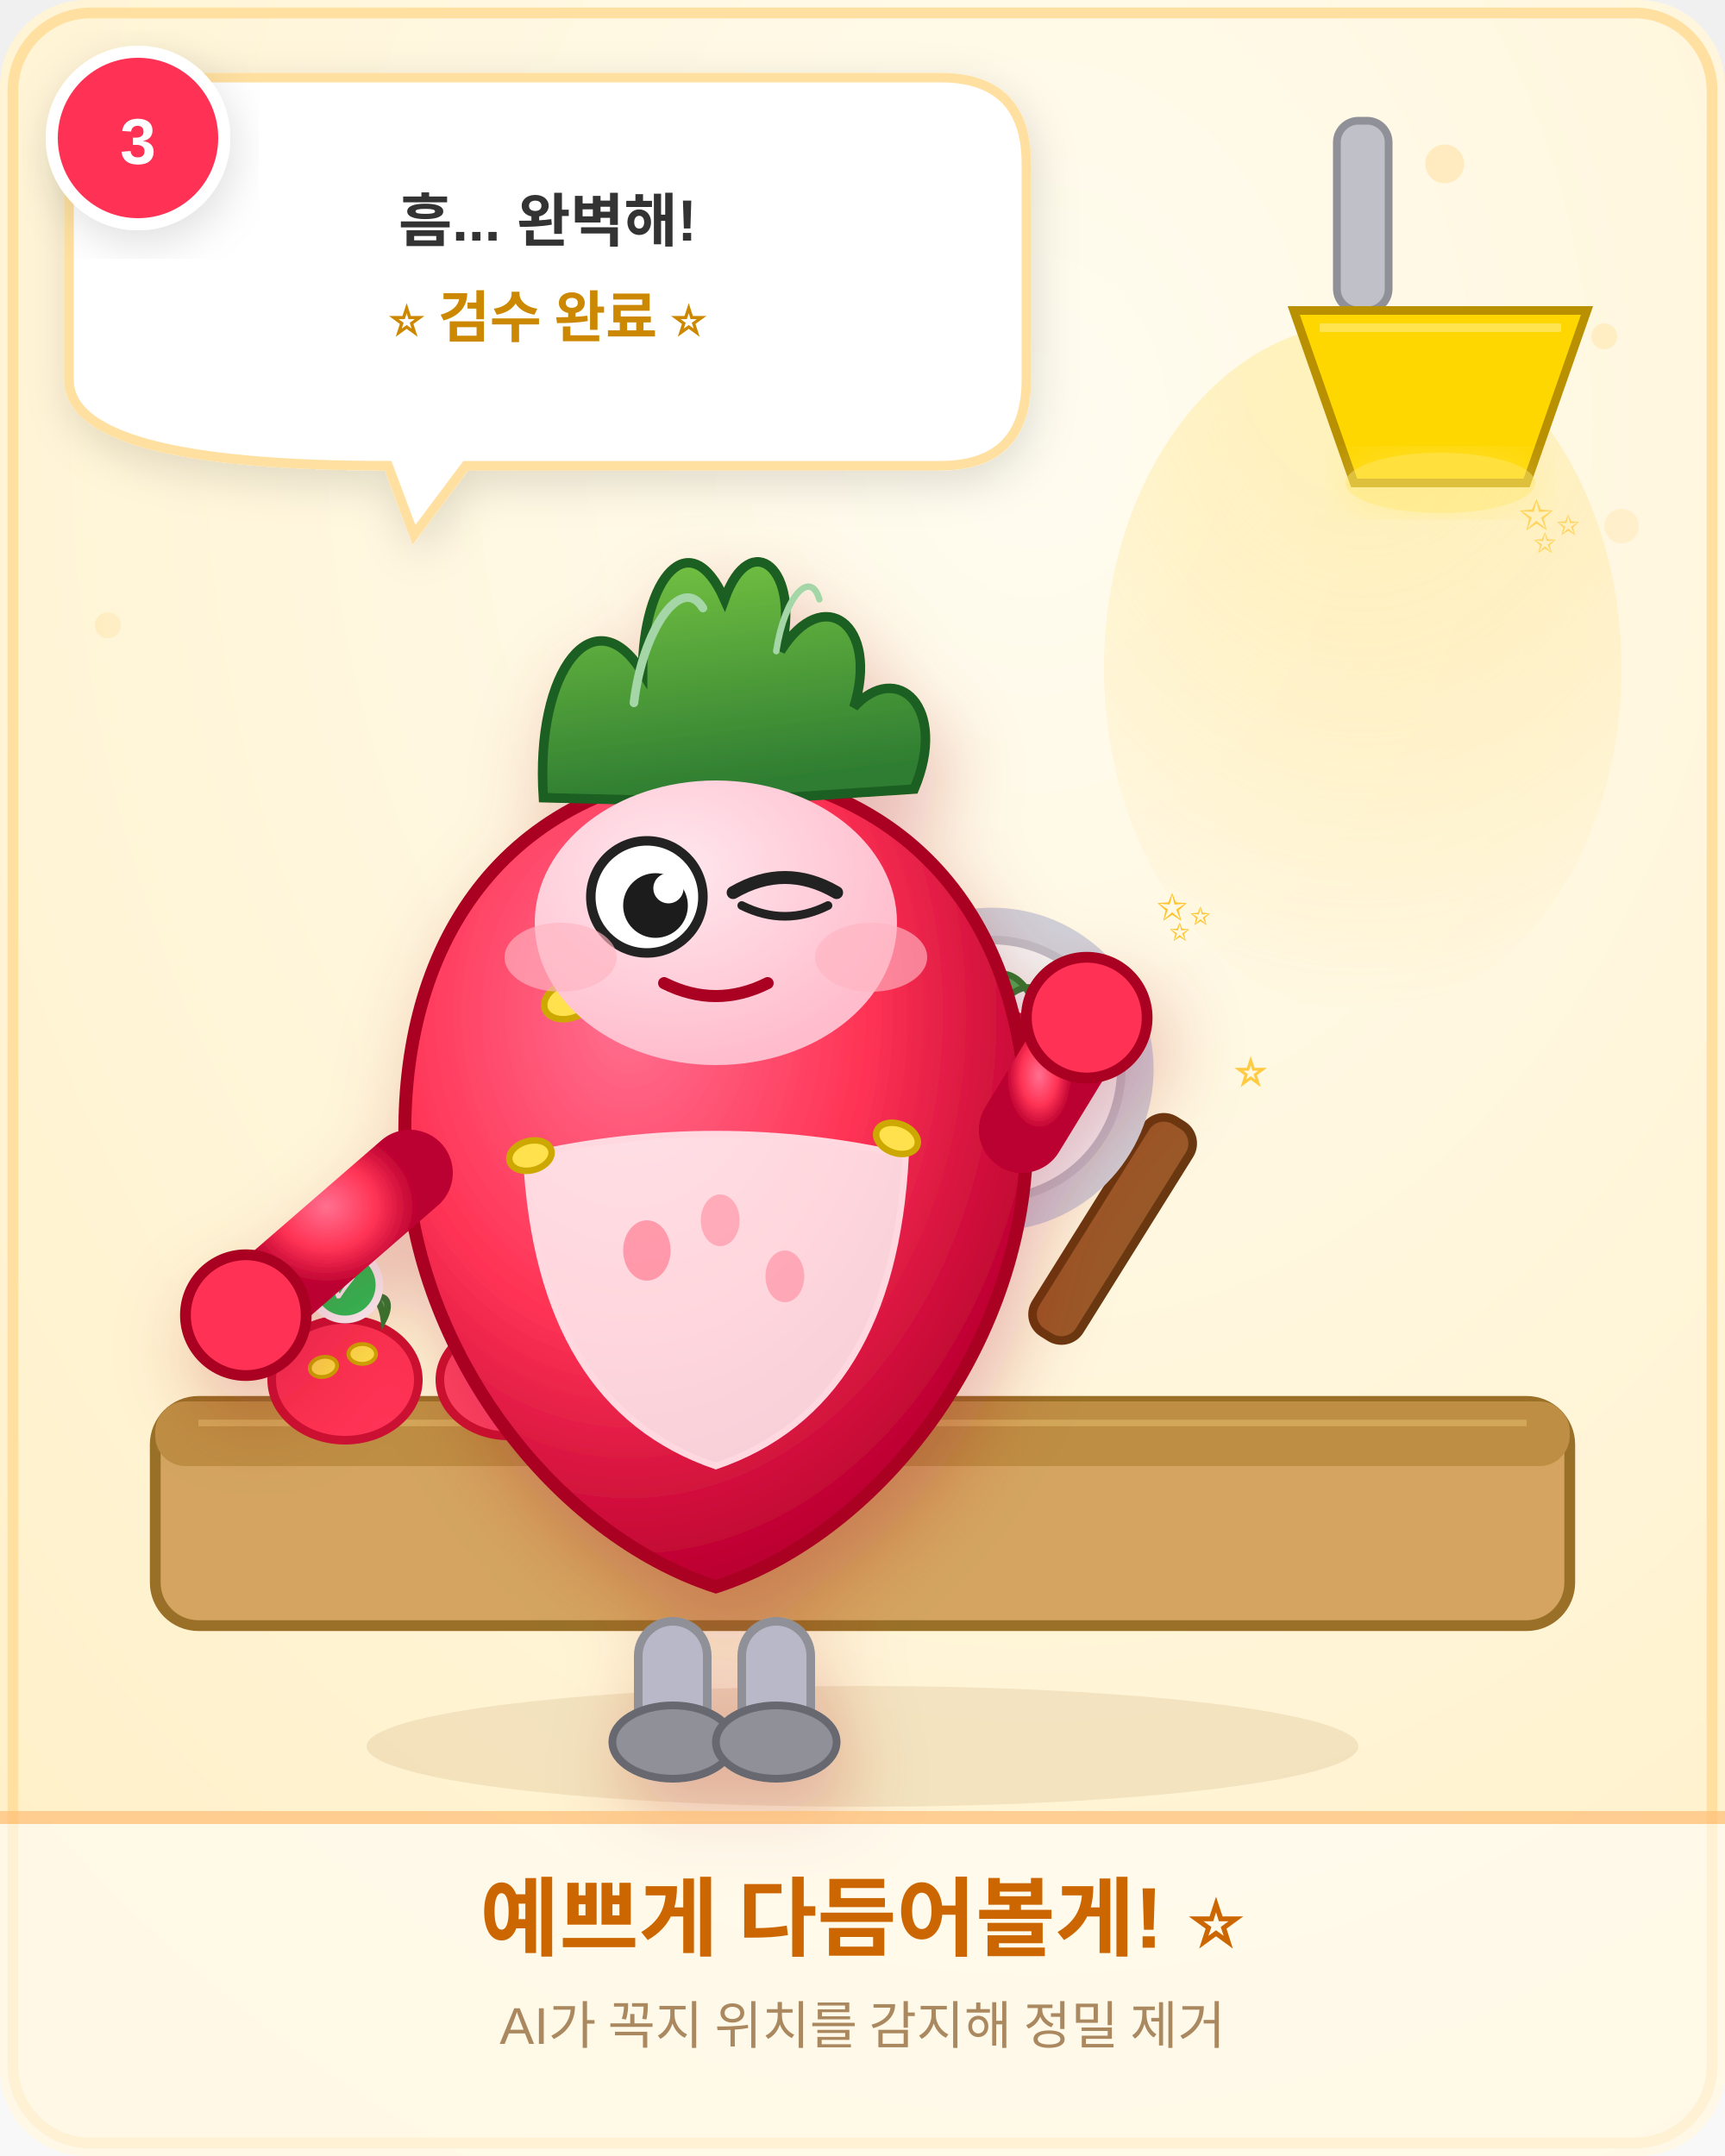
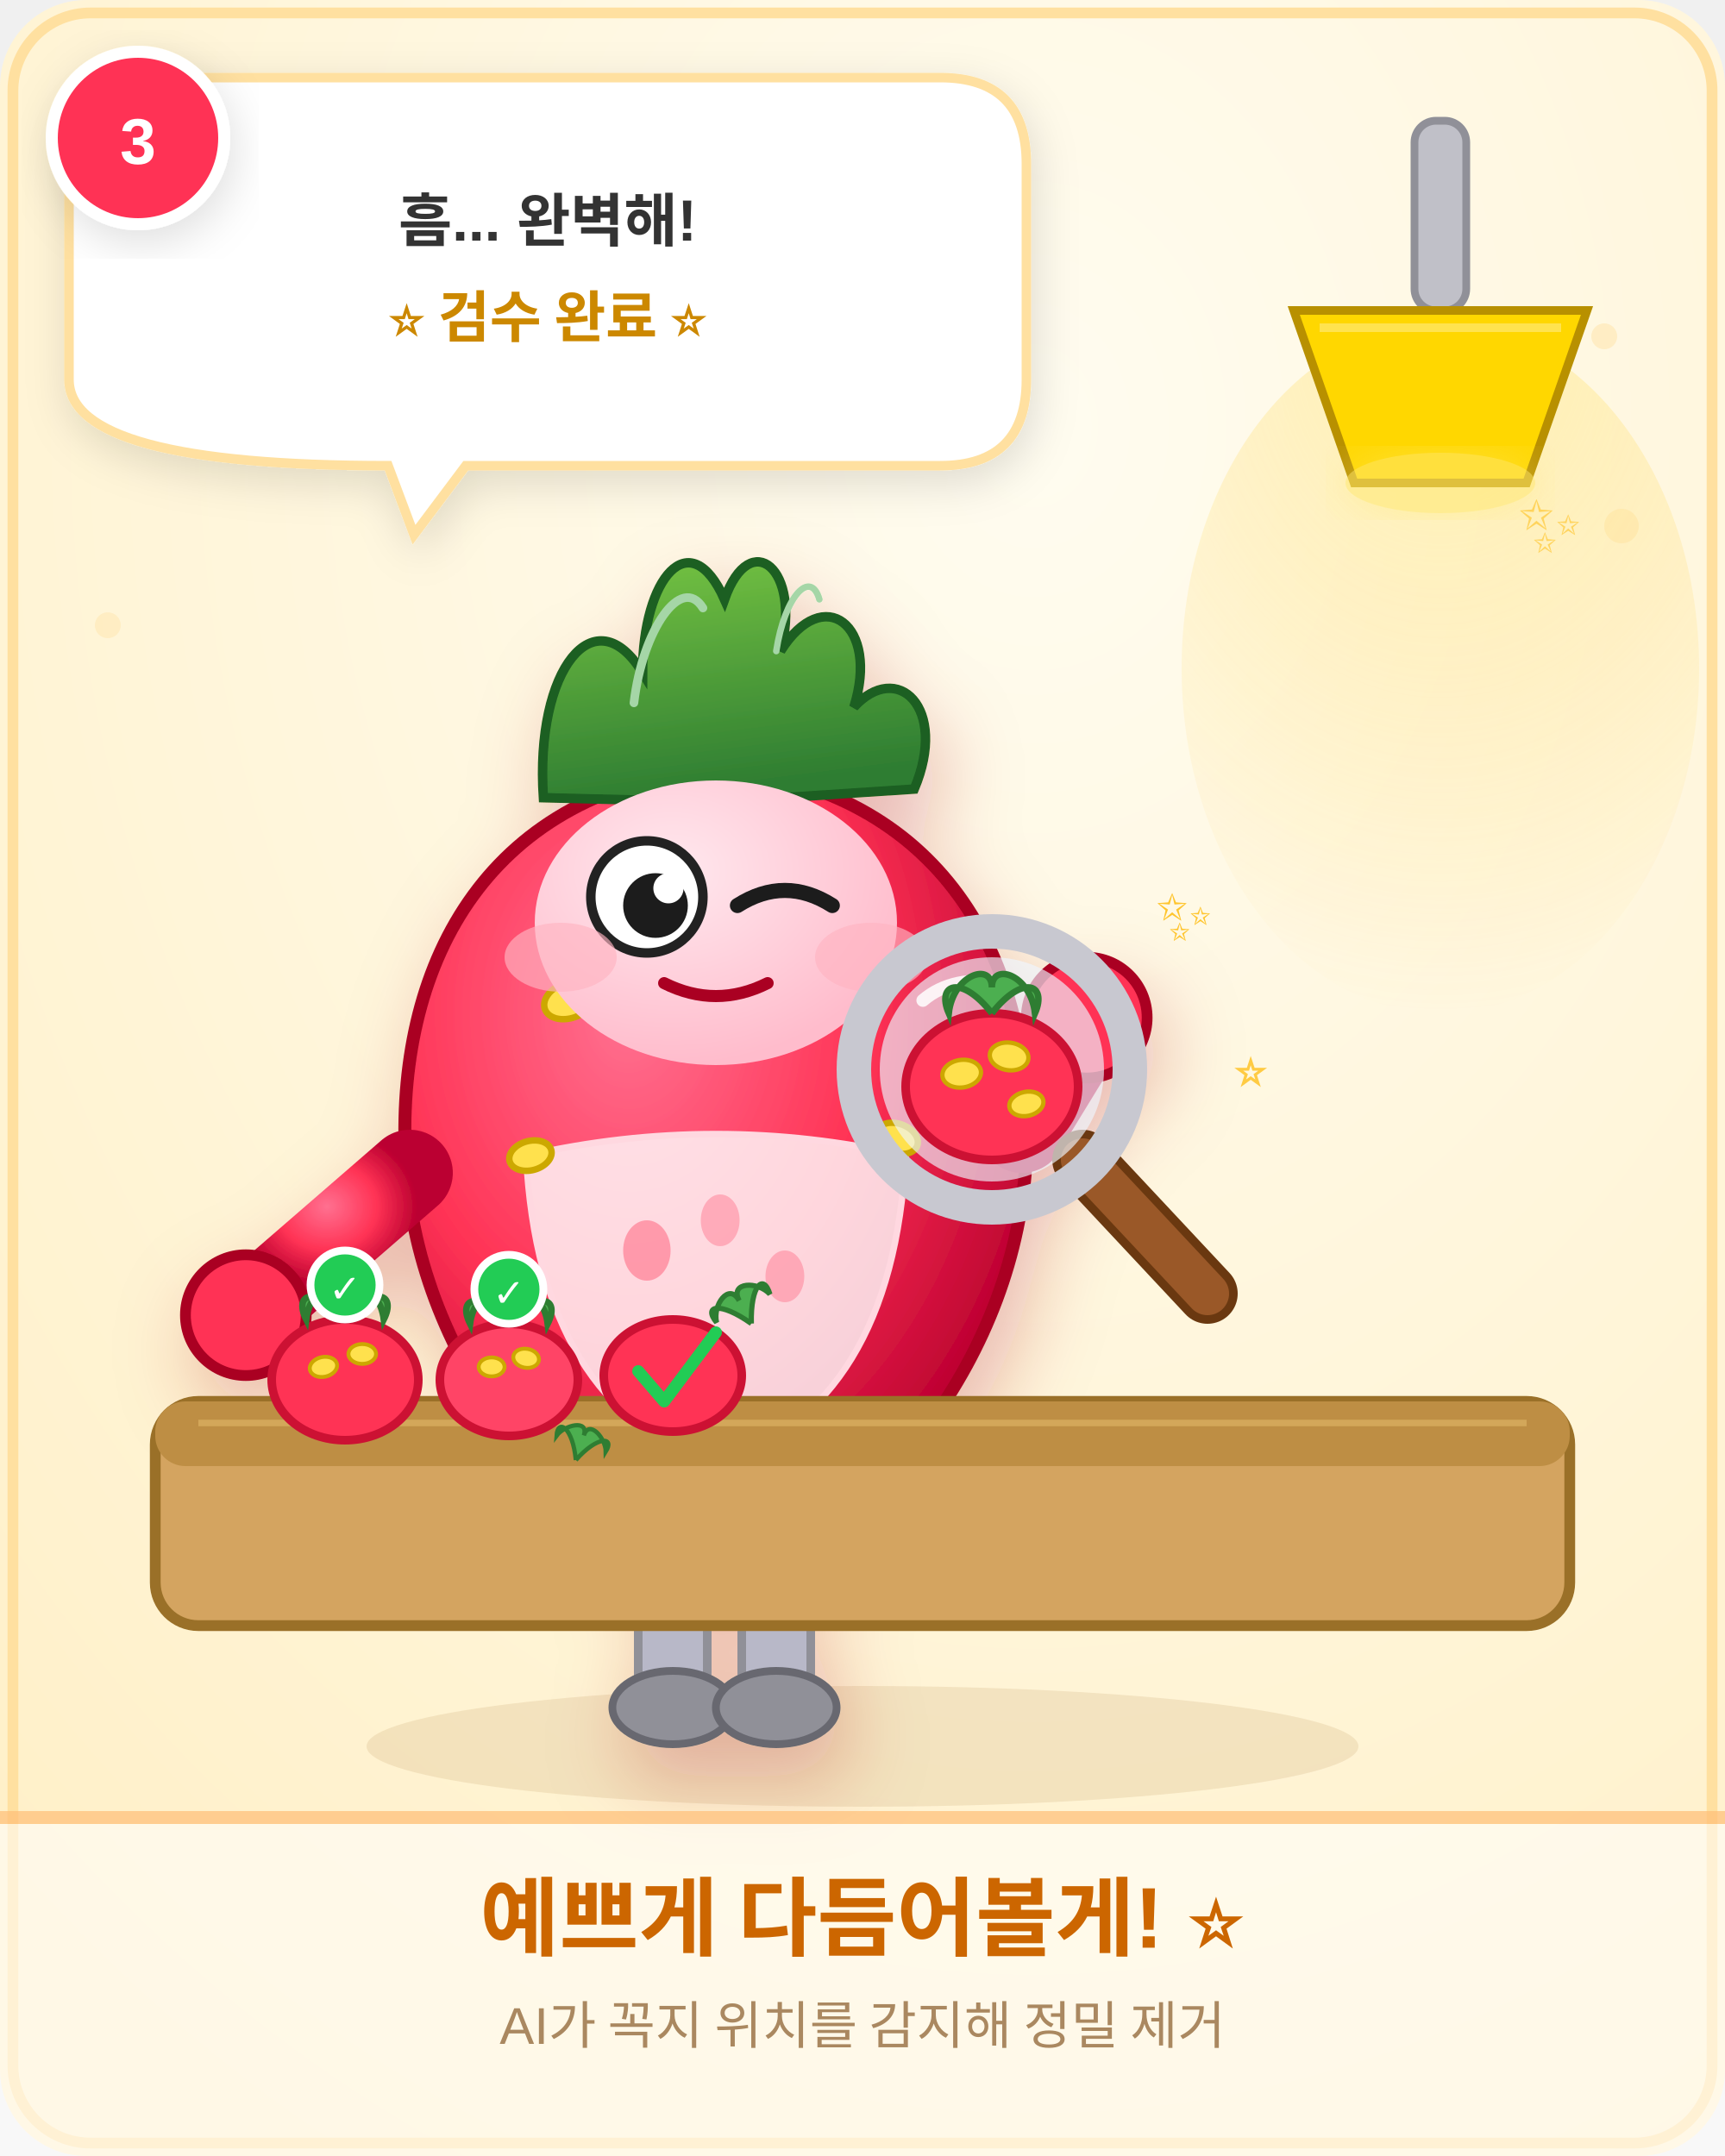
<svg xmlns="http://www.w3.org/2000/svg" viewBox="0 0 400 500" font-family="'Apple SD Gothic Neo','Noto Sans KR',Arial,sans-serif">
  <defs>
    <radialGradient id="p3-body" cx="36%" cy="30%" r="70%">
      <stop offset="0%" stop-color="#FF7090" />
      <stop offset="55%" stop-color="#FF3355" />
      <stop offset="100%" stop-color="#BB0030" />
    </radialGradient>
    <radialGradient id="p3-bg" cx="60%" cy="20%" r="90%">
      <stop offset="0%" stop-color="#FFFCF0" />
      <stop offset="100%" stop-color="#FFF0C8" />
    </radialGradient>
    <radialGradient id="p3-face" cx="38%" cy="32%" r="68%">
      <stop offset="0%" stop-color="#FFE8EE" />
      <stop offset="100%" stop-color="#FFBCCC" />
    </radialGradient>
    <linearGradient id="p3-leaf" x1="0" y1="0" x2="0.2" y2="1">
      <stop offset="0%" stop-color="#76C442" />
      <stop offset="100%" stop-color="#2E7D32" />
    </linearGradient>
    <radialGradient id="p3-lamp" cx="50%" cy="0%" r="100%">
      <stop offset="0%" stop-color="#FFE870" />
      <stop offset="100%" stop-color="#FFC020" stop-opacity="0" />
    </radialGradient>
    <filter id="p3-drop" x="-25%" y="-15%" width="150%" height="145%">
      <feDropShadow dx="3" dy="8" stdDeviation="9" flood-color="#AA002240" />
    </filter>
    <filter id="p3-soft" x="-20%" y="-20%" width="140%" height="140%">
      <feDropShadow dx="1" dy="3" stdDeviation="5" flood-color="#00000020" />
    </filter>
    <filter id="p3-glow">
      <feGaussianBlur stdDeviation="6" result="blur" />
      <feMerge>
        <feMergeNode in="blur" />
        <feMergeNode in="SourceGraphic" />
      </feMerge>
    </filter>
  </defs>
  <rect width="400" height="500" rx="20" fill="url(#p3-bg)" />
  <circle cx="34" cy="45" r="5" fill="#FFE0A0" opacity="0.55" />
  <circle cx="95" cy="25" r="3.5" fill="#FFE0A0" opacity="0.45" />
  <circle cx="335" cy="38" r="4.5" fill="#FFE0A0" opacity="0.55" />
  <circle cx="372" cy="78" r="3" fill="#FFE0A0" opacity="0.45" />
  <circle cx="25" cy="145" r="3" fill="#FFE0A0" opacity="0.38" />
  <circle cx="376" cy="122" r="4" fill="#FFE0A0" opacity="0.35" />
  <rect x="3" y="3" width="394" height="494" rx="18" fill="none" stroke="#FFE0A0" stroke-width="2.5" />
  <ellipse cx="200" cy="405" rx="115" ry="14" fill="#B08040" opacity="0.15" />
-   <ellipse cx="316" cy="155" rx="60" ry="80" fill="url(#p3-lamp)" opacity="0.4" />
-   <rect x="310" y="28" width="12" height="44" rx="5" fill="#C0C0C8" stroke="#909098" stroke-width="1.8" />
+   <ellipse cx="334" cy="155" rx="60" ry="80" fill="url(#p3-lamp)" opacity="0.4" />
+   <rect x="328" y="28" width="12" height="44" rx="5" fill="#C0C0C8" stroke="#909098" stroke-width="1.8" />
  <path d="M300,72 L368,72 L354,112 L314,112 Z" fill="#FFD700" stroke="#B89000" stroke-width="2" />
  <path d="M306,76 L362,76" stroke="#FFE870" stroke-width="2" opacity="0.7" />
  <ellipse cx="334" cy="112" rx="22" ry="7" fill="#FFE870" opacity="0.55" filter="url(#p3-glow)" />
-   <rect x="36" y="325" width="328" height="52" rx="10" fill="#D4A460" stroke="#9A7028" stroke-width="2.5" />
-   <rect x="36" y="325" width="328" height="15" rx="7" fill="#BE8E44" />
-   <path d="M46,330 L354,330" stroke="#E8C070" stroke-width="1.5" opacity="0.5" />
-   <ellipse cx="80" cy="320" rx="17" ry="14" fill="#FF3355" stroke="#CC1133" stroke-width="2" />
-   <path d="M80,306 C73,298 68,300 71,306 C72,298 80,295 80,301 C80,295 88,298 89,306 C92,300 87,298 80,306" fill="#4CAF50" stroke="#2E7D32" stroke-width="1.5" />
-   <ellipse cx="75" cy="317" rx="3.2" ry="2.3" fill="#FFE14D" stroke="#CCA800" stroke-width="0.9" transform="rotate(-12,75,317)" />
-   <ellipse cx="84" cy="314" rx="3.2" ry="2.3" fill="#FFE14D" stroke="#CCA800" stroke-width="0.9" />
-   <circle cx="80" cy="298" r="8" fill="#22CC55" stroke="white" stroke-width="1.8" />
-   <text x="80" y="302" text-anchor="middle" fill="white" font-size="9" font-weight="bold">✓</text>
-   <ellipse cx="118" cy="320" rx="16" ry="13" fill="#FF4466" stroke="#CC1133" stroke-width="2" />
-   <path d="M118,307 C111,299 106,301 109,307 C110,299 118,296 118,302 C118,296 126,299 127,307 C130,301 125,299 118,307" fill="#4CAF50" stroke="#2E7D32" stroke-width="1.5" />
-   <ellipse cx="114" cy="317" rx="3" ry="2.2" fill="#FFE14D" stroke="#CCA800" stroke-width="0.9" />
-   <ellipse cx="122" cy="315" rx="3" ry="2.2" fill="#FFE14D" stroke="#CCA800" stroke-width="0.9" transform="rotate(10,122,315)" />
-   <circle cx="118" cy="299" r="8" fill="#22CC55" stroke="white" stroke-width="1.8" />
-   <text x="118" y="303" text-anchor="middle" fill="white" font-size="9" font-weight="bold">✓</text>
-   <ellipse cx="156" cy="319" rx="16" ry="13" fill="#FF3355" stroke="#CC1133" stroke-width="2" />
-   <path d="M156,306 C149,298 144,300 147,306 C148,298 156,295 156,301 C156,295 164,298 165,306 C168,300 163,298 156,306" fill="#4CAF50" stroke="#2E7D32" stroke-width="1.5" />
-   <path d="M148,318 L154,325 L166,309" fill="none" stroke="#22CC55" stroke-width="2.8" stroke-linecap="round" stroke-linejoin="round" />
-   <rect x="252" y="256" width="12" height="58" rx="5" fill="#9A5828" stroke="#6A3810" stroke-width="2" transform="rotate(32,258,285)" />
-   <circle cx="230" cy="248" r="34" fill="none" stroke="#D0D0D8" stroke-width="7" />
-   <circle cx="230" cy="248" r="30" fill="#EEF6FF" fill-opacity="0.65" stroke="#C0C0C8" stroke-width="2" />
-   <path d="M213,230 Q220,224 232,226" fill="none" stroke="white" stroke-width="3" stroke-linecap="round" opacity="0.85" />
-   <ellipse cx="230" cy="252" rx="20" ry="17" fill="#FF3355" stroke="#CC1133" stroke-width="2" />
-   <path d="M230,235 C223,226 217,228 220,235 C221,226 230,223 230,229 C230,223 239,226 240,235 C243,228 237,226 230,235" fill="#4CAF50" stroke="#2E7D32" stroke-width="1.5" />
-   <ellipse cx="223" cy="249" rx="4.5" ry="3.2" fill="#FFE14D" stroke="#CCA800" stroke-width="1" transform="rotate(-8,223,249)" />
-   <ellipse cx="234" cy="245" rx="4.5" ry="3.2" fill="#FFE14D" stroke="#CCA800" stroke-width="1" transform="rotate(8,234,245)" />
-   <ellipse cx="238" cy="256" rx="4" ry="2.8" fill="#FFE14D" stroke="#CCA800" stroke-width="1" transform="rotate(-12,238,256)" />
  <g filter="url(#p3-drop)">
-     <rect x="148" y="376" width="16" height="28" rx="8" fill="#B8B8C8" stroke="#909098" stroke-width="2" />
-     <rect x="172" y="376" width="16" height="28" rx="8" fill="#B8B8C8" stroke="#909098" stroke-width="2" />
-     <ellipse cx="156" cy="404" rx="14" ry="8.5" fill="#909098" stroke="#686870" stroke-width="1.8" />
-     <ellipse cx="180" cy="404" rx="14" ry="8.5" fill="#909098" stroke="#686870" stroke-width="1.8" />
+     <rect x="148" y="368" width="16" height="28" rx="8" fill="#B8B8C8" stroke="#909098" stroke-width="2" />
+     <rect x="172" y="368" width="16" height="28" rx="8" fill="#B8B8C8" stroke="#909098" stroke-width="2" />
+     <ellipse cx="156" cy="396" rx="14" ry="8.5" fill="#909098" stroke="#686870" stroke-width="1.8" />
+     <ellipse cx="180" cy="396" rx="14" ry="8.5" fill="#909098" stroke="#686870" stroke-width="1.8" />
    <path d="M166,178 C114,183 92,222 94,268 C96,314 129,356 166,368 C203,356 236,314 238,268 C240,222 218,183 166,178" fill="url(#p3-body)" stroke="#AA0022" stroke-width="3" />
    <path d="M122,268 Q166,258 210,268 Q207,326 166,340 Q125,326 122,268" fill="white" fill-opacity="0.80" stroke="#FFD8E0" stroke-width="1.5" />
    <ellipse cx="150" cy="290" rx="5.5" ry="7" fill="#FF3355" opacity="0.38" />
    <ellipse cx="167" cy="283" rx="4.5" ry="6" fill="#FF3355" opacity="0.28" />
    <ellipse cx="182" cy="296" rx="4.5" ry="6" fill="#FF3355" opacity="0.28" />
    <ellipse cx="132" cy="232" rx="6" ry="4.1" fill="#FFE14D" stroke="#CCA800" stroke-width="1.5" transform="rotate(-20,132,232)" />
    <ellipse cx="160" cy="218" rx="6" ry="4.1" fill="#FFE14D" stroke="#CCA800" stroke-width="1.5" transform="rotate(-5,160,218)" />
    <ellipse cx="192" cy="226" rx="6" ry="4.1" fill="#FFE14D" stroke="#CCA800" stroke-width="1.5" transform="rotate(15,192,226)" />
    <ellipse cx="123" cy="268" rx="5" ry="3.4" fill="#FFE14D" stroke="#CCA800" stroke-width="1.5" transform="rotate(-15,123,268)" />
    <ellipse cx="208" cy="264" rx="5" ry="3.4" fill="#FFE14D" stroke="#CCA800" stroke-width="1.5" transform="rotate(20,208,264)" />
    <path d="M95,272 L65,298" stroke="url(#p3-body)" stroke-width="20" stroke-linecap="round" />
    <circle cx="57" cy="305" r="14" fill="#FF3355" stroke="#AA0022" stroke-width="2.5" />
    <path d="M237,262 L248,244" stroke="url(#p3-body)" stroke-width="20" stroke-linecap="round" />
    <circle cx="252" cy="236" r="14" fill="#FF3355" stroke="#AA0022" stroke-width="2.5" />
    <path d="M126,185 C124,155 138,138 149,156 C149,134 160,121 168,139 C174,122 186,132 181,151 C191,135 204,145 198,164 C208,153 220,164 212,183 L166,186 Z" fill="url(#p3-leaf)" stroke="#1B5E20" stroke-width="2.2" />
    <path d="M147,163 C149,146 158,133 163,141" fill="none" stroke="#A5D6A7" stroke-width="2" stroke-linecap="round" />
    <path d="M180,151 C182,138 188,132 190,139" fill="none" stroke="#A5D6A7" stroke-width="1.5" stroke-linecap="round" />
    <ellipse cx="166" cy="214" rx="42" ry="33" fill="url(#p3-face)" />
    <circle cx="150" cy="208" r="13" fill="white" stroke="#222" stroke-width="2.2" />
    <circle cx="152" cy="210" r="7.5" fill="#1A1A1A" />
    <circle cx="155" cy="206" r="3.5" fill="white" />
-     <path d="M170,207 Q182,200 194,207" fill="none" stroke="#222" stroke-width="3" stroke-linecap="round" />
-     <path d="M172,210 Q182,215 192,210" fill="none" stroke="#222" stroke-width="2" stroke-linecap="round" />
+     <path d="M171,210 Q182,203 193,210" fill="none" stroke="#1A1A1A" stroke-width="3.5" stroke-linecap="round" />
    <path d="M154,228 Q166,234 178,228" fill="none" stroke="#AA0022" stroke-width="2.8" stroke-linecap="round" />
    <ellipse cx="130" cy="222" rx="13" ry="8" fill="#FFB3C1" opacity="0.65" />
    <ellipse cx="202" cy="222" rx="13" ry="8" fill="#FFB3C1" opacity="0.65" />
  </g>
+   <rect x="36" y="325" width="328" height="52" rx="10" fill="#D4A460" stroke="#9A7028" stroke-width="2.5" />
+   <rect x="36" y="325" width="328" height="15" rx="7" fill="#BE8E44" />
+   <path d="M46,330 L354,330" stroke="#E8C070" stroke-width="1.5" opacity="0.5" />
+   <ellipse cx="80" cy="320" rx="17" ry="14" fill="#FF3355" stroke="#CC1133" stroke-width="2" />
+   <path d="M80,306 C73,298 68,300 71,306 C72,298 80,295 80,301 C80,295 88,298 89,306 C92,300 87,298 80,306" fill="#4CAF50" stroke="#2E7D32" stroke-width="1.5" />
+   <ellipse cx="75" cy="317" rx="3.2" ry="2.3" fill="#FFE14D" stroke="#CCA800" stroke-width="0.9" transform="rotate(-12,75,317)" />
+   <ellipse cx="84" cy="314" rx="3.2" ry="2.3" fill="#FFE14D" stroke="#CCA800" stroke-width="0.9" />
+   <circle cx="80" cy="298" r="8" fill="#22CC55" stroke="white" stroke-width="1.8" />
+   <text x="80" y="302" text-anchor="middle" fill="white" font-size="9" font-weight="bold">✓</text>
+   <ellipse cx="118" cy="320" rx="16" ry="13" fill="#FF4466" stroke="#CC1133" stroke-width="2" />
+   <path d="M118,307 C111,299 106,301 109,307 C110,299 118,296 118,302 C118,296 126,299 127,307 C130,301 125,299 118,307" fill="#4CAF50" stroke="#2E7D32" stroke-width="1.5" />
+   <ellipse cx="114" cy="317" rx="3" ry="2.2" fill="#FFE14D" stroke="#CCA800" stroke-width="0.9" />
+   <ellipse cx="122" cy="315" rx="3" ry="2.2" fill="#FFE14D" stroke="#CCA800" stroke-width="0.9" transform="rotate(10,122,315)" />
+   <circle cx="118" cy="299" r="8" fill="#22CC55" stroke="white" stroke-width="1.8" />
+   <text x="118" y="303" text-anchor="middle" fill="white" font-size="9" font-weight="bold">✓</text>
+   <ellipse cx="156" cy="319" rx="16" ry="13" fill="#FF3355" stroke="#CC1133" stroke-width="2" />
+   <path d="M148,318 L154,325 L166,309" fill="none" stroke="#22CC55" stroke-width="2.8" stroke-linecap="round" stroke-linejoin="round" />
+   <g transform="translate(170,299) rotate(-28)">
+     <path d="M0,9 C-4,1 -8,0 -7,5 C-6,1 0,-2 0,3 C0,-2 6,1 7,5 C8,0 4,1 0,9" fill="#4CAF50" stroke="#2E7D32" stroke-width="1.2" />
+   </g>
+   <g transform="translate(136,331) rotate(18)">
+     <path d="M0,8 C-3,1 -7,0 -6,4 C-5,1 0,-2 0,2 C0,-2 5,1 6,4 C7,0 3,1 0,8" fill="#4CAF50" stroke="#2E7D32" stroke-width="1.0" />
+   </g>
+   <line x1="251" y1="269" x2="280" y2="300" stroke="#6A3810" stroke-width="14" stroke-linecap="round" />
+   <line x1="251" y1="269" x2="280" y2="300" stroke="#9A5828" stroke-width="10" stroke-linecap="round" />
+   <circle cx="230" cy="248" r="32" fill="none" stroke="#C8C8D0" stroke-width="8" />
+   <circle cx="230" cy="248" r="26" fill="#EEF6FF" fill-opacity="0.65" />
+   <path d="M214,232 Q221,226 233,228" fill="none" stroke="white" stroke-width="3" stroke-linecap="round" opacity="0.85" />
+   <ellipse cx="230" cy="252" rx="20" ry="17" fill="#FF3355" stroke="#CC1133" stroke-width="2" />
+   <path d="M230,235 C223,226 217,228 220,235 C221,226 230,223 230,229 C230,223 239,226 240,235 C243,228 237,226 230,235" fill="#4CAF50" stroke="#2E7D32" stroke-width="1.5" />
+   <ellipse cx="223" cy="249" rx="4.5" ry="3.2" fill="#FFE14D" stroke="#CCA800" stroke-width="1" transform="rotate(-8,223,249)" />
+   <ellipse cx="234" cy="245" rx="4.5" ry="3.2" fill="#FFE14D" stroke="#CCA800" stroke-width="1" transform="rotate(8,234,245)" />
+   <ellipse cx="238" cy="256" rx="4" ry="2.8" fill="#FFE14D" stroke="#CCA800" stroke-width="1" transform="rotate(-12,238,256)" />
  <path d="M16,38 Q16,18 36,18 L218,18 Q238,18 238,38 L238,88 Q238,108 218,108 L108,108 L96,124 L90,108 Q16,108 16,88 Z" fill="white" stroke="#FFE0A0" stroke-width="2.2" filter="url(#p3-soft)" />
  <text x="127" y="56" text-anchor="middle" font-size="13.5" font-weight="bold" fill="#333">흠... 완벽해!</text>
  <text x="127" y="78" text-anchor="middle" font-size="13" font-weight="bold" fill="#CC8800">⭐ 검수 완료 ⭐</text>
  <text x="268" y="218" font-size="16" fill="#FFB800" opacity="0.8">✨</text>
  <text x="286" y="252" font-size="12" fill="#FFB800" opacity="0.7">⭐</text>
  <text x="352" y="128" font-size="18" fill="#FFB800" opacity="0.5">✨</text>
  <circle cx="32" cy="32" r="20" fill="#FF3355" stroke="white" stroke-width="2.8" filter="url(#p3-soft)" />
  <text x="32" y="38" text-anchor="middle" fill="white" font-size="15" font-weight="bold">3</text>
  <rect x="0" y="420" width="400" height="80" rx="0" fill="white" fill-opacity="0.55" />
  <rect x="0" y="420" width="400" height="3" fill="#FF8800" fill-opacity="0.38" />
  <text x="200" y="452" text-anchor="middle" fill="#CC6600" font-size="20" font-weight="bold">예쁘게 다듬어볼게! ⭐</text>
  <text x="200" y="474" text-anchor="middle" fill="#AA8860" font-size="12">AI가 꼭지 위치를 감지해 정밀 제거</text>
</svg>
